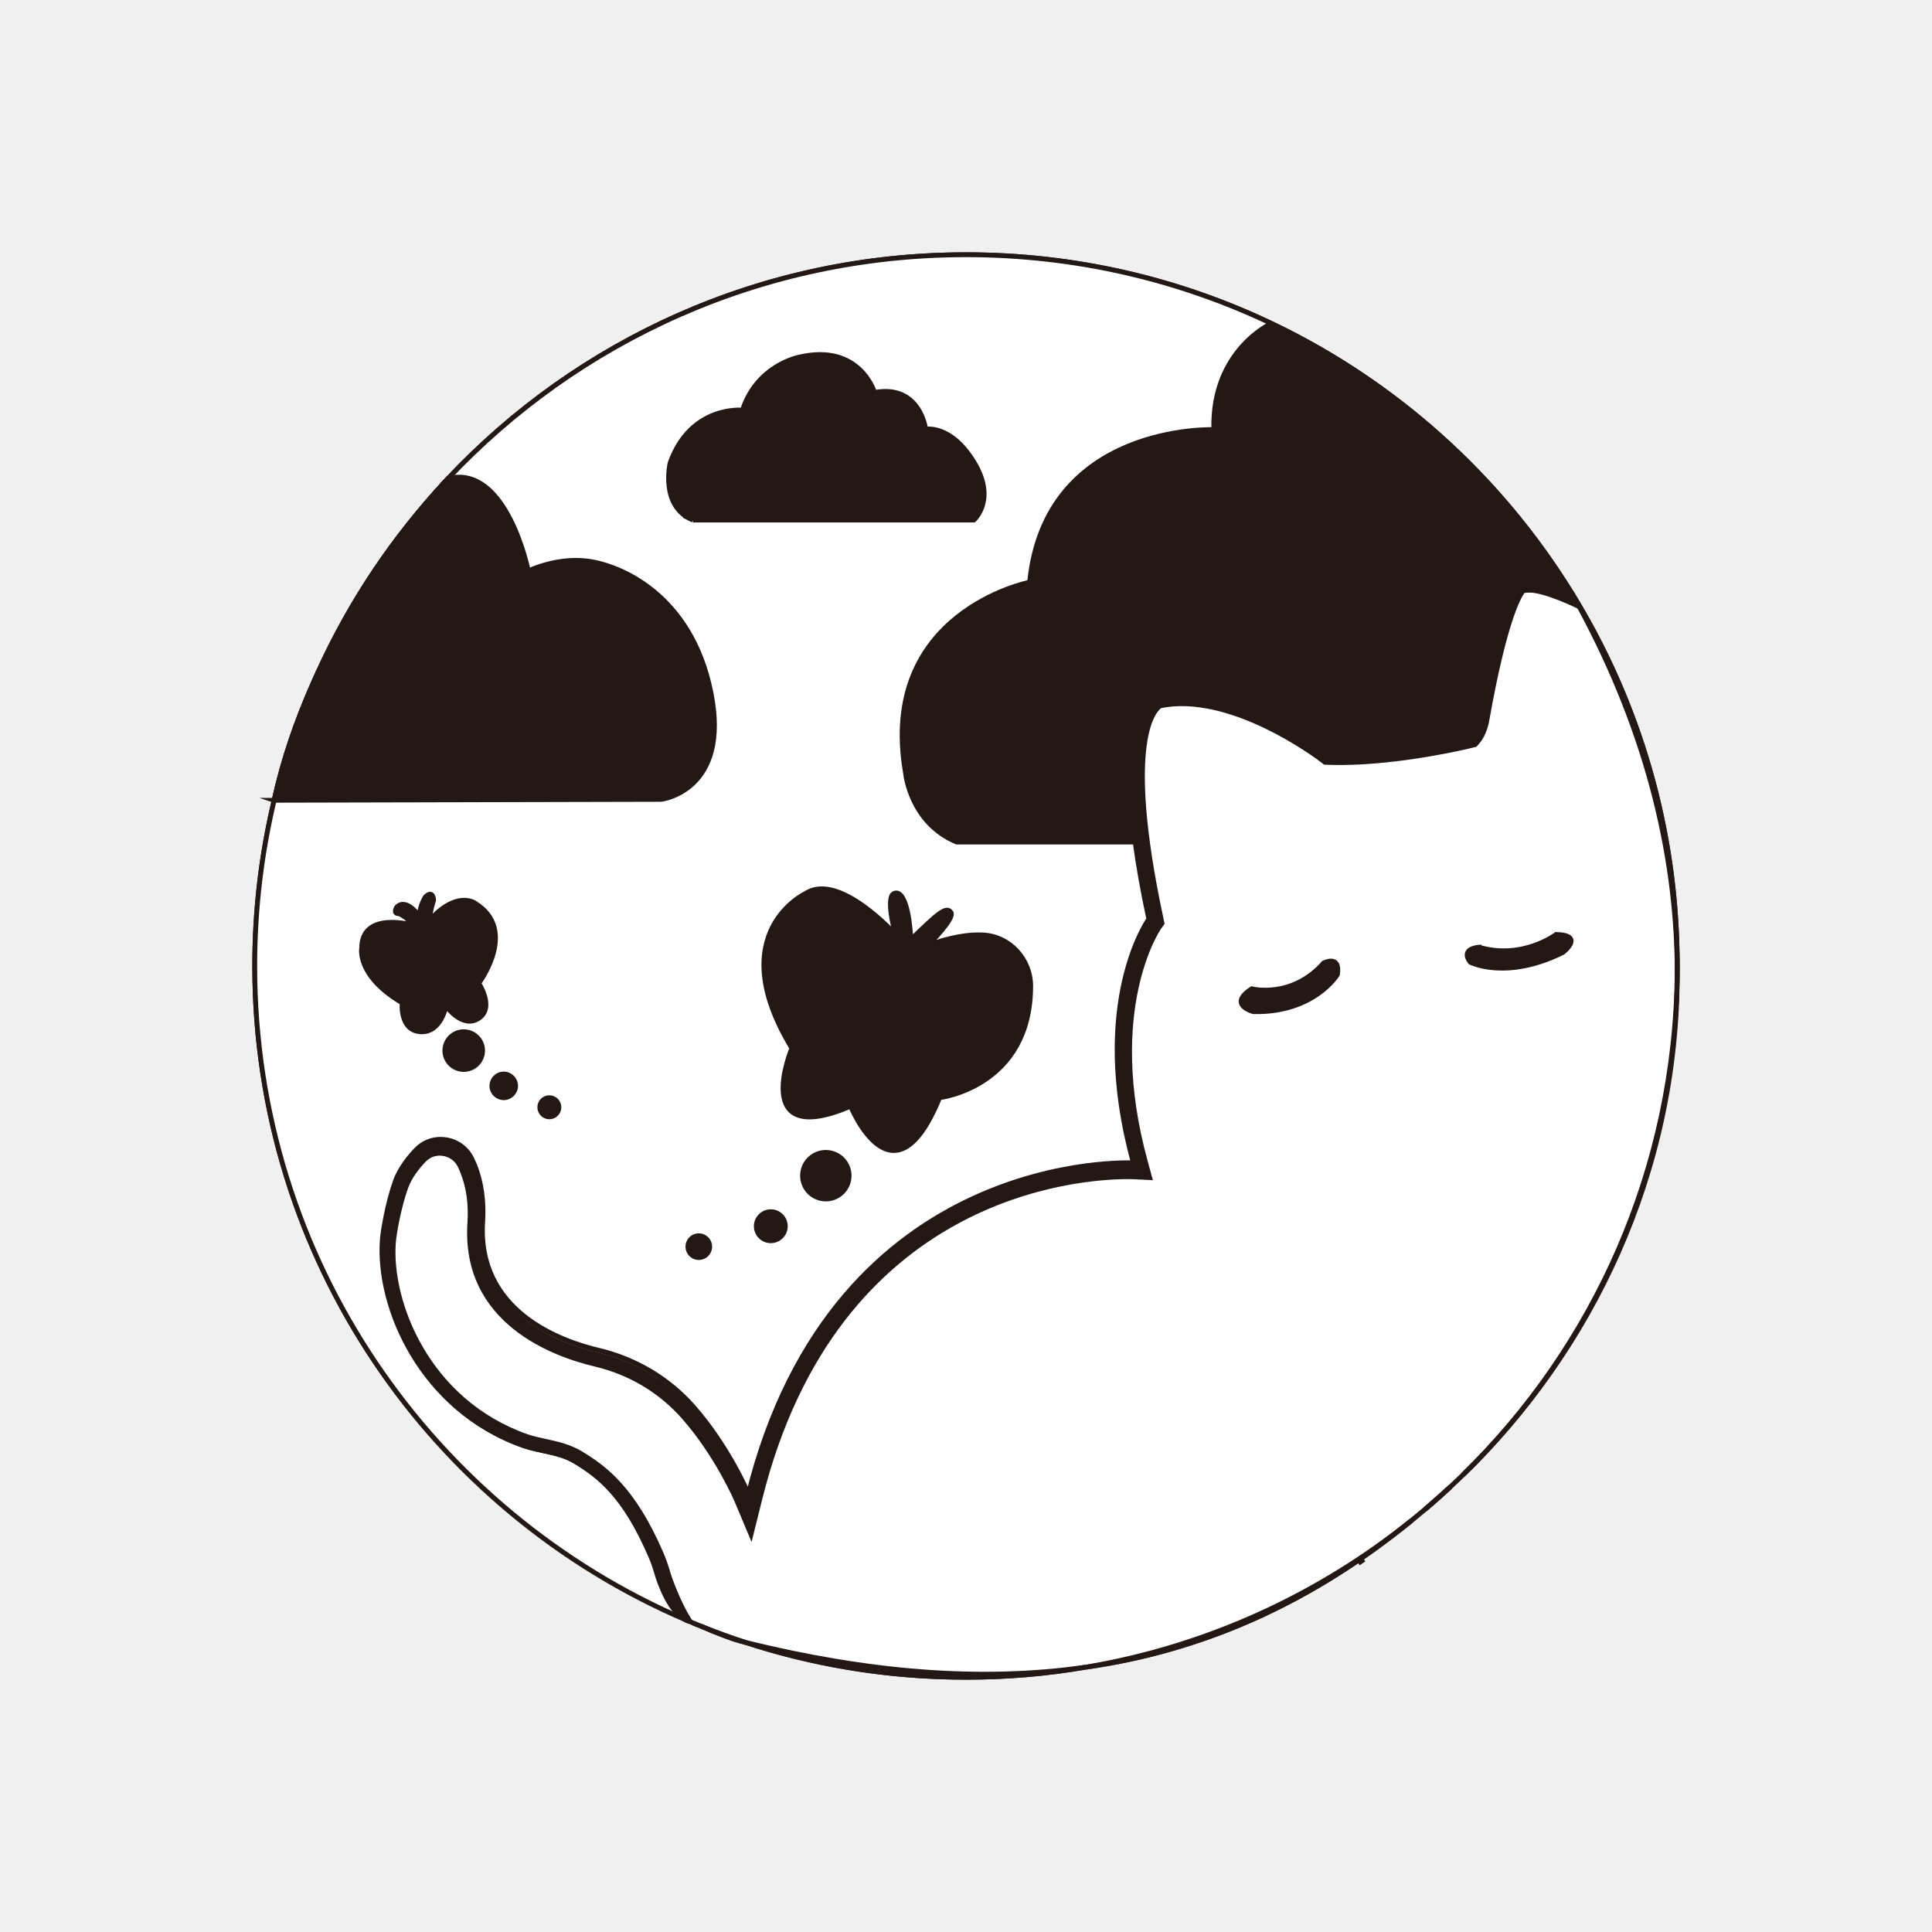
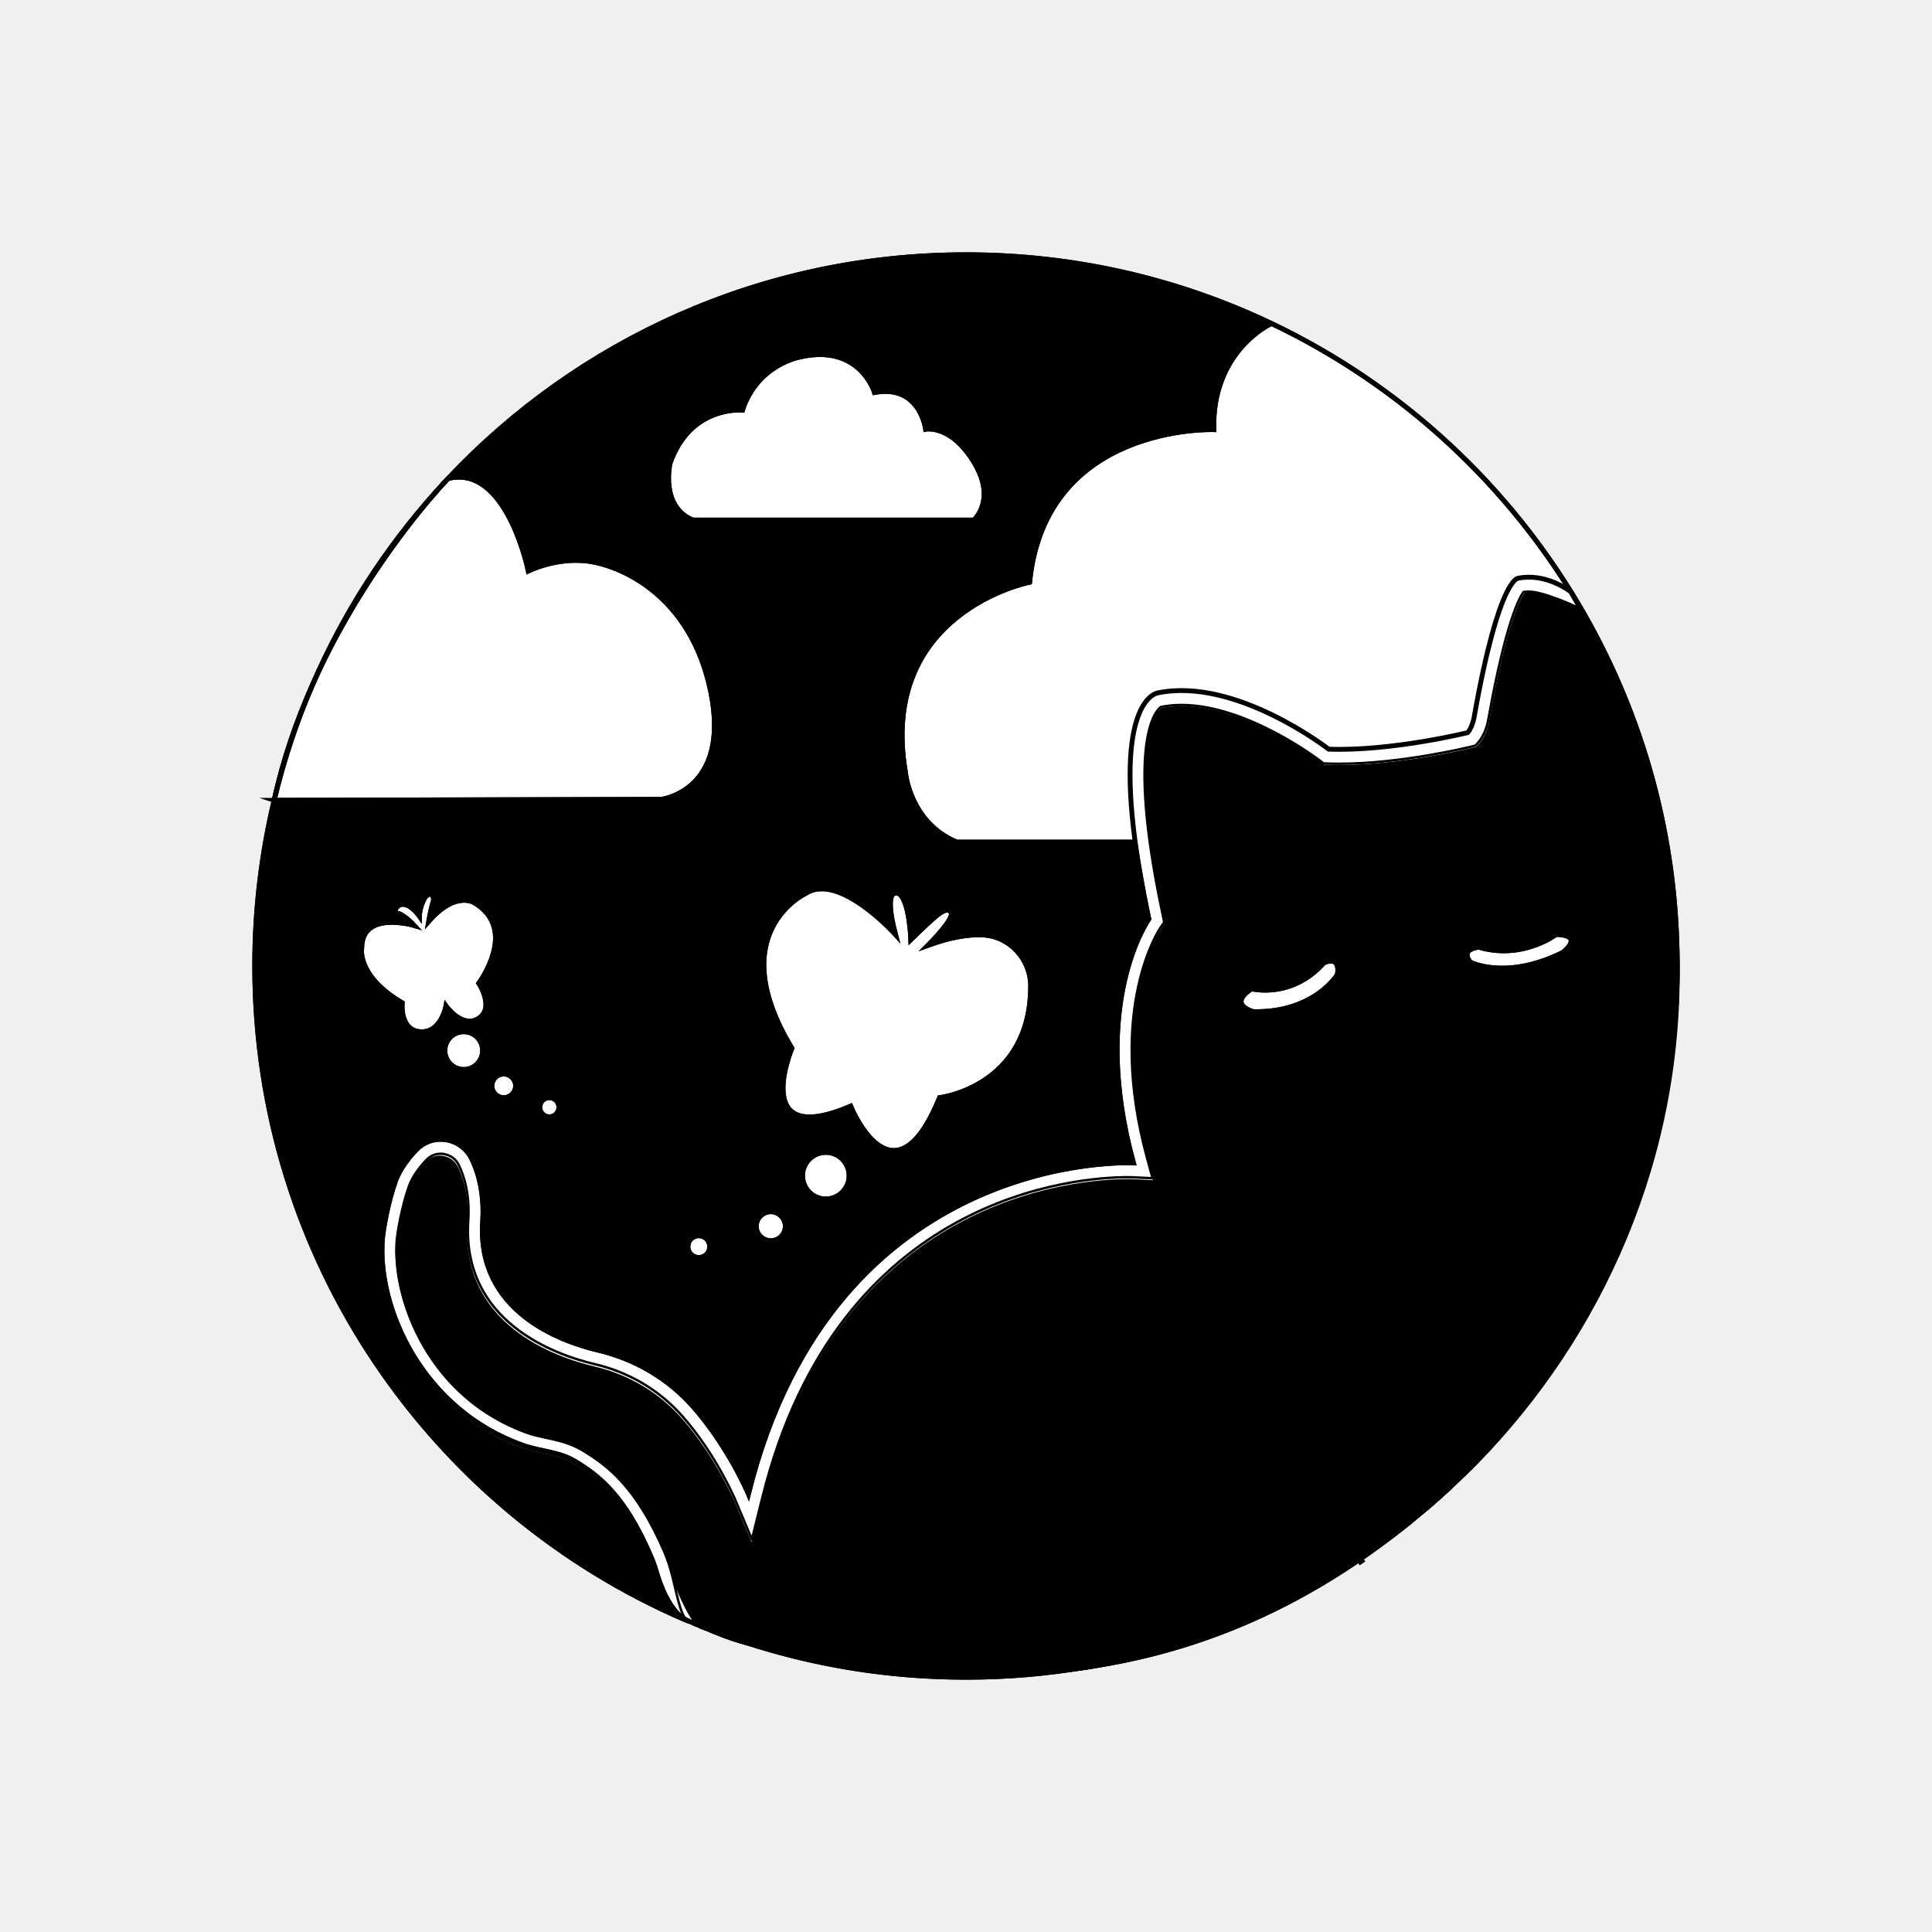
<svg xmlns="http://www.w3.org/2000/svg" viewBox="0 0 400 400">
  <defs>
    <style>
      .cls-1 {
        stroke-linecap: round;
        stroke-linejoin: round;
        stroke-width: .5px;
      }

      .cls-1, .cls-2 {
        fill: none;
-         stroke: #231815;
+         stroke: #000;
      }

      .cls-2 {
        stroke-miterlimit: 10;
      }

      .cls-3 {
-         fill: #231815;
+         fill: #fff;
      }

      .cls-4 {
-         fill: #fff;
+         fill: #000;
      }
    </style>
  </defs>
  <g id="_しろまる" data-name="しろまる">
    <circle class="cls-4" cx="200" cy="200" r="146.945" />
    <circle class="cls-3" cx="200" cy="200" r="147.185" />
  </g>
  <g id="_黒ロゴ" data-name="黒ロゴ">
    <g>
      <g>
        <path class="cls-3" d="M327.555,126.384c38.589,68.482,12.979,141.088-23.428,177.735-1.146,1.155-2.311,2.281-3.506,3.397-.1.1-.199.199-.309.289-.827.757-1.654,1.504-2.48,2.241-2.59,2.291-5.22,4.473-7.889,6.554-.916.707-1.823,1.405-2.749,2.082-.438.329-.887.657-1.335.966-.209.149-.408.299-.608.438-15.47,11.007-33.16,19.095-52.266,23.458-9.493,2.052-19.255,3.078-29.236,3.078l-.05.01c-15.679-.01-32.045-2.321-49.208-6.544-.03,0-.05-.01-.07-.02-2.958-.966-5.877-2.012-8.746-3.158-.12-.04-.239-.09-.359-.149-.1-.03-.199-.07-.289-.12-.279-.11-.548-.219-.827-.339-.249-.1-.488-.199-.717-.289-.279-.1-.548-.219-.807-.329-.1-.05-.199-.09-.299-.129-1.614-.837-2.43-6.813-3.656-11.047-.349-1.205-.787-2.421-1.305-3.626-5.807-13.437-11.774-17.86-16.914-20.938-2.411-1.444-5.07-2.012-7.411-2.52-1.325-.289-2.59-.558-3.715-.956-20.36-7.162-28.19-27.512-27.234-39.675.12-1.574,1.036-7.052,2.56-11.306.717-2.012,2.44-4.194,3.696-5.439.966-.976,2.072-1.175,2.829-1.175,1.275,0,2.929.618,3.765,2.361.159.339.309.687.458,1.036,1.245,3.068,1.753,6.584,1.494,10.439-1.375,20.938,17.91,27.781,26.267,29.744,7.112,1.683,13.368,5.409,18.099,10.798,6.913,7.849,10.838,17.093,10.877,17.183l3.486,8.298,2.172-8.726c15.669-63.083,65.743-66.281,75.624-66.281.638,0,.996.02,1.036.02l4.124.199-1.086-3.974c-8.596-31.367,2.63-47.793,2.749-47.953l.747-1.066-.259-1.295c-8.049-37.593-.946-42.952-.418-43.291,1.335-.269,2.769-.408,4.253-.408,13.617,0,28.489,11.395,28.638,11.515l.767.588.956.03c.767.03,1.534.04,2.301.04,12.75,0,26.716-3.397,27.303-3.546l.926-.229.628-.727c1.504-1.763,1.952-4.253,2.052-4.901,3.576-20.042,6.455-25.092,7.252-26.168.369-.05.737-.07,1.106-.07,2.948,0,9.921,3.078,10.917,3.745.04.05.07.1.09.149ZM323.57,197.188s4.662-3.536-1.375-3.725c0,0-6.993,5.309-15.997,2.65,0,0-3.955.229-1.803,3.088,0,0,7.391,3.855,19.175-2.012ZM276.893,201.77c.687-4.194-2.819-2.411-2.819-2.411-6.684,7.501-14.912,5.359-14.912,5.359-5.14,3.307.339,4.731.339,4.731,12.601.269,17.392-7.68,17.392-7.68Z" />
        <path class="cls-3" d="M285.25,320.087c-16.117,11.615-33.668,19.474-52.266,23.458,19.105-4.363,36.796-12.451,52.266-23.458Z" />
        <path class="cls-3" d="M263.246,66.977s-12.372,5.538-11.943,21.974c0,0-34.864-1.285-38.131,31.586,0,0-31.457,6.196-25.69,39.486,0,0,.926,10.29,10.599,14.324h36.876c0,.239,1.554,9.752,2.899,15.938,0,0-12.332,17.133-3.197,50.473,0,0-61.898-3.197-79.708,68.522,0,0-4.054-9.662-11.385-18-5.16-5.867-12.063-9.941-19.663-11.734-7.929-1.863-25.192-8.078-23.966-26.636.259-4.004-.199-8.049-1.713-11.764-.169-.408-.349-.817-.538-1.205-2.112-4.403-7.949-5.459-11.395-2.002-1.315,1.305-3.437,3.865-4.403,6.534-1.624,4.532-2.58,10.29-2.719,12.083-1.106,14.095,8.098,35.302,29.226,42.733,3.417,1.205,7.371,1.295,10.579,3.217,5.03,3.018,10.33,7.112,15.699,19.564.468,1.066.867,2.152,1.185,3.267.737,2.55,2.759,8.377,6.256,10.101-52.555-22.482-89.371-74.668-89.371-135.44,0-11.814,1.395-23.299,4.024-34.306l80.137-.189s14.394-1.713,10.28-22.153c-4.114-20.45-19.065-26.387-25.58-27.184-6.505-.797-12.222,2.052-12.222,2.052,0,0-4.453-22.173-16.605-19.145,26.855-28.518,64.966-46.329,107.231-46.329,22.641,0,44.078,5.11,63.243,14.234ZM213.391,204.23c.02-5.648-4.343-10.419-9.981-10.668-2.869-.12-6.544.438-11.276,2.152.309-.309,5.518-5.548,4.771-6.764-.936-1.524-2.889.319-8.327,5.608,0,0-.259-8.049-2.44-9.503-.548-.369-1.315-.129-1.544.488-.359.916-.488,3.038.807,7.939,0,0-11.674-13.009-18.557-8.527,0,0-17.462,8.049-2.889,32.065,0,0-8.806,20.968,12.162,12.003,0,0,8.806,21.775,18.408-1.763,0,0,18.797-2.201,18.866-23.03ZM201.617,107.678s4.801-4.194,0-12.033c-4.791-7.839-9.971-6.774-9.971-6.774,0,0-1.146-9.363-10.589-7.61,0,0-3.038-10.28-15.599-7.311,0,0-8.686,1.594-11.734,10.957,0,0-10.728-1.066-14.991,10.967,0,0-2.132,8.985,4.722,11.804h58.163ZM175.798,243.417c0-2.67-2.162-4.831-4.821-4.831-2.67,0-4.821,2.162-4.821,4.831,0,2.66,2.152,4.821,4.821,4.821,2.66,0,4.821-2.162,4.821-4.821ZM162.59,253.876c0-1.654-1.345-2.998-2.998-2.998-1.663,0-3.008,1.345-3.008,2.998,0,1.663,1.345,3.008,3.008,3.008,1.654,0,2.998-1.345,2.998-3.008ZM146.941,258.099c0-1.245-1.016-2.261-2.261-2.261s-2.261,1.016-2.261,2.261c0,1.255,1.016,2.261,2.261,2.261s2.261-1.006,2.261-2.261ZM115.713,229.242c0-1.096-.887-1.982-1.972-1.982-1.096,0-1.982.887-1.982,1.982s.887,1.982,1.982,1.982c1.086,0,1.972-.887,1.972-1.982ZM106.748,224.81c0-1.355-1.106-2.45-2.46-2.45-1.345,0-2.45,1.096-2.45,2.45s1.106,2.45,2.45,2.45c1.355,0,2.46-1.096,2.46-2.45ZM99.118,210.824c3.357-2.241,0-7.252,0-7.252,0,0,8.317-11.047-.807-16.595,0,0-3.805-2.779-9.563,3.785,0,0,.398-2.421,1.026-4.373,0,0-.05-2.291-1.703-.697,0,0-1.205,1.873-1.225,4.004,0,0-2.779-4.004-4.751-1.813,0,0-.807,1.335.528,1.275,0,0,1.335.488,3.148,2.46,0,0-10.877-3.257-10.877,4.692,0,0-1.126,5.718,8.377,11.316,0,0-.588,5.668,3.735,5.977,4.323.319,5.329-5.339,5.329-5.339,0,0,3.417,4.801,6.783,2.56ZM99.915,217.518c0-2.162-1.753-3.915-3.905-3.915-2.162,0-3.905,1.753-3.905,3.915,0,2.152,1.743,3.905,3.905,3.905,2.152,0,3.905-1.753,3.905-3.905Z" />
        <path class="cls-3" d="M154.422,340.069c-.468-.12-.926-.249-1.385-.379,0,0-.01.01-.02,0-1.594-.478-3.158-1.066-4.851-1.753-.03,0-.05-.02-.08-.03-.359-.149-.737-.299-1.146-.468-.309-.129-.757-.309-1.265-.528,2.869,1.146,5.787,2.191,8.746,3.158Z" />
        <path class="cls-3" d="M153.037,339.69c.458.129.916.259,1.385.379-.498-.12-.946-.239-1.385-.379Z" />
        <path class="cls-3" d="M153.017,339.69c-1.594-.458-2.919-.956-4.851-1.753,1.693.687,3.257,1.275,4.851,1.753Z" />
        <path class="cls-3" d="M145.317,336.762c.12.06.239.11.359.149-.199-.07-.398-.159-.618-.249.09.04.169.07.259.1Z" />
        <path class="cls-3" d="M145.058,336.662c-.07-.03-.149-.06-.229-.09.07.03.129.06.199.07.01.02.02.02.03.02Z" />
        <path class="cls-3" d="M142.379,335.557c.1.04.199.08.299.129-.08-.03-.149-.06-.219-.09-.03-.01-.06-.02-.08-.04Z" />
      </g>
      <g>
        <path class="cls-2" d="M91.557,100.376c.398-.438.807-.877,1.215-1.305,26.855-28.518,64.966-46.329,107.231-46.329,22.641,0,44.078,5.11,63.243,14.234,26.925,12.83,49.347,33.589,64.219,59.258" />
        <path class="cls-2" d="M64.643,141.914c6.405-14.902,15.191-28.528,25.899-40.412" />
        <path class="cls-2" d="M56.933,164.964c1.913-7.829,4.443-15.41,7.55-22.691" />
        <path class="cls-2" d="M142.11,335.437c-52.555-22.482-89.371-74.668-89.371-135.44,0-11.814,1.395-23.299,4.024-34.306" />
        <path class="cls-2" d="M142.677,335.686c-.1-.05-.199-.09-.299-.129" />
        <path class="cls-2" d="M144.341,336.373c-.289-.11-.568-.229-.857-.359" />
        <path class="cls-2" d="M145.317,336.762c-.09-.03-.169-.06-.259-.1-.01,0-.02,0-.03-.02-.07-.01-.129-.04-.199-.07" />
        <path class="cls-2" d="M154.422,340.069c-2.958-.966-5.877-2.012-8.746-3.158" />
        <path class="cls-2" d="M224.767,345.179c-8.049,1.375-16.326,2.082-24.763,2.082-.936,0-1.873-.01-2.809-.03-14.882-.279-29.216-2.759-42.703-7.142" />
        <path class="cls-2" d="M285.25,320.087c-15.47,11.007-33.16,19.095-52.266,23.458-2.66.618-5.339,1.155-8.058,1.614" />
        <path class="cls-2" d="M292.213,314.828c-.747.598-1.504,1.195-2.271,1.773-.906.707-1.823,1.405-2.749,2.082-.448.329-.887.647-1.335.966" />
        <path class="cls-2" d="M300.311,307.805c-1.265,1.185-2.56,2.351-3.875,3.476-.458.408-.926.817-1.405,1.205" />
        <path class="cls-2" d="M327.555,126.384c12.531,21.655,19.703,46.797,19.703,73.612,0,40.661-16.486,77.477-43.131,104.123" />
        <path class="cls-2" d="M56.763,165.691l80.137-.189s14.394-1.713,10.28-22.153c-4.114-20.45-19.065-26.387-25.58-27.184-6.505-.797-12.222,2.052-12.222,2.052,0,0-4.453-22.173-16.605-19.145h-.01s-.438.448-1.205,1.305c-.289.319-.628.697-1.016,1.126-4.931,5.608-17.063,20.49-25.899,40.412-.05.12-.11.239-.159.359-3.088,7.003-5.757,14.633-7.55,22.691-.06.239-.12.488-.169.727Z" />
        <path class="cls-2" d="M143.454,107.678h58.163s4.801-4.194,0-12.033c-4.791-7.839-9.971-6.774-9.971-6.774,0,0-1.146-9.363-10.589-7.61,0,0-3.038-10.28-15.599-7.311,0,0-8.686,1.594-11.734,10.957,0,0-10.728-1.066-14.991,10.967,0,0-2.132,8.985,4.722,11.804Z" />
        <path class="cls-2" d="M154.491,340.089c17.163,4.223,33.529,6.534,49.208,6.544,7.162,0,14.175-.468,21.068-1.454.06,0,.11-.01.159-.02,23.857-3.447,46.13-13.069,67.287-30.331.946-.767,1.893-1.544,2.819-2.341.468-.398.936-.807,1.405-1.205.468-.408.926-.817,1.395-1.235" />
        <path class="cls-2" d="M153.037,339.69c.458.129.916.259,1.385.379" />
        <path class="cls-2" d="M148.166,337.937c1.693.687,3.257,1.275,4.851,1.753" />
        <path class="cls-2" d="M146.941,337.439c.388.159.767.319,1.146.468" />
        <path class="cls-2" d="M144.202,336.304c.279.12.548.229.827.339.09.05.189.09.289.12.12.06.239.11.359.149" />
        <path class="cls-2" d="M234.957,174.347c0,.239,1.554,9.752,2.899,15.938,0,0-12.332,17.133-3.197,50.473,0,0-61.898-3.197-79.708,68.522,0,0-4.054-9.662-11.385-18-5.16-5.867-12.063-9.941-19.663-11.734-7.929-1.863-25.192-8.078-23.966-26.636.259-4.004-.199-8.049-1.713-11.764-.169-.408-.349-.817-.538-1.205-2.112-4.403-7.949-5.459-11.395-2.002-1.315,1.305-3.437,3.865-4.403,6.534-1.624,4.532-2.58,10.29-2.719,12.083-1.106,14.095,8.098,35.302,29.226,42.733,3.417,1.205,7.371,1.295,10.579,3.217,5.03,3.018,10.33,7.112,15.699,19.564.468,1.066.867,2.152,1.185,3.267.737,2.55,2.759,8.377,6.256,10.101.08.04.169.08.269.12" />
        <path class="cls-2" d="M263.246,66.977s-12.372,5.538-11.943,21.974c0,0-34.864-1.285-38.131,31.586,0,0-31.457,6.196-25.69,39.486,0,0,.926,10.29,10.599,14.324h36.876" />
        <line class="cls-2" x1="192.134" y1="195.713" x2="192.124" y2="195.723" />
        <path class="cls-2" d="M192.134,195.713c.309-.309,5.518-5.548,4.771-6.764-.936-1.524-2.889.319-8.327,5.608,0,0-.259-8.049-2.44-9.503-.548-.369-1.315-.129-1.544.488-.359.916-.488,3.038.807,7.939,0,0-11.674-13.009-18.557-8.527,0,0-17.462,8.049-2.889,32.065,0,0-8.806,20.968,12.162,12.003,0,0,8.806,21.775,18.408-1.763,0,0,18.797-2.201,18.866-23.03.02-5.648-4.343-10.419-9.981-10.668-2.869-.12-6.544.438-11.276,2.152Z" />
        <path class="cls-2" d="M85.77,191.619s-10.877-3.257-10.877,4.692c0,0-1.126,5.718,8.377,11.316,0,0-.588,5.668,3.735,5.977,4.323.319,5.329-5.339,5.329-5.339,0,0,3.417,4.801,6.783,2.56,3.357-2.241,0-7.252,0-7.252,0,0,8.317-11.047-.807-16.595,0,0-3.805-2.779-9.563,3.785,0,0,.398-2.421,1.026-4.373,0,0-.05-2.291-1.703-.697,0,0-1.205,1.873-1.225,4.004,0,0-2.779-4.004-4.751-1.813,0,0-.807,1.335.528,1.275,0,0,1.335.488,3.148,2.46Z" />
        <path class="cls-2" d="M175.798,243.417c0,2.66-2.162,4.821-4.821,4.821-2.67,0-4.821-2.162-4.821-4.821,0-2.67,2.152-4.831,4.821-4.831,2.66,0,4.821,2.162,4.821,4.831Z" />
        <path class="cls-2" d="M162.59,253.876c0,1.663-1.345,3.008-2.998,3.008-1.663,0-3.008-1.345-3.008-3.008,0-1.654,1.345-2.998,3.008-2.998,1.654,0,2.998,1.345,2.998,2.998Z" />
        <circle class="cls-2" cx="144.68" cy="258.099" r="2.261" />
        <path class="cls-2" d="M99.915,217.518c0,2.152-1.753,3.905-3.905,3.905-2.162,0-3.905-1.753-3.905-3.905,0-2.162,1.743-3.915,3.905-3.915,2.152,0,3.905,1.753,3.905,3.915Z" />
        <path class="cls-2" d="M106.748,224.81c0,1.355-1.106,2.45-2.46,2.45-1.345,0-2.45-1.096-2.45-2.45s1.106-2.45,2.45-2.45c1.355,0,2.46,1.096,2.46,2.45Z" />
        <path class="cls-2" d="M115.713,229.242c0,1.096-.887,1.982-1.972,1.982-1.096,0-1.982-.887-1.982-1.982s.887-1.982,1.982-1.982c1.086,0,1.972.887,1.972,1.982Z" />
        <path class="cls-2" d="M274.074,199.359s3.506-1.783,2.819,2.411c0,0-4.791,7.949-17.392,7.68,0,0-5.479-1.424-.339-4.731,0,0,8.228,2.142,14.912-5.359Z" />
        <path class="cls-2" d="M306.198,196.112s-3.955.229-1.803,3.088c0,0,7.391,3.855,19.175-2.012,0,0,4.662-3.536-1.375-3.725,0,0-6.993,5.309-15.997,2.65Z" />
        <path class="cls-1" d="M200.003,347.261c-.946,0-1.883-.01-2.809-.03-13.886-.329-26.158-3.078-42.703-7.142-.03,0-.05-.01-.07-.02-.498-.12-.946-.239-1.385-.379,0,0-.01.01-.02,0-1.594-.458-2.919-.956-4.851-1.753-.03,0-.05-.02-.08-.03-.359-.149-.737-.299-1.146-.468-.309-.129-.757-.309-1.265-.528-.199-.07-.398-.159-.618-.249-.07-.03-.149-.06-.229-.09-.169-.06-.329-.129-.488-.199-.05-.03-.1-.05-.139-.07-.249-.1-.488-.199-.717-.289-.279-.1-.548-.219-.807-.329-.08-.03-.149-.06-.219-.09-.03-.01-.06-.02-.08-.04-1.614-.837-2.43-6.813-3.656-11.047-.349-1.205-.787-2.421-1.305-3.626-5.807-13.437-11.774-17.86-16.914-20.938-2.411-1.444-5.07-2.012-7.411-2.52-1.325-.289-2.59-.558-3.715-.956-20.36-7.162-28.19-27.512-27.234-39.675.12-1.574,1.036-7.052,2.56-11.306.717-2.012,2.44-4.194,3.696-5.439.966-.976,2.072-1.175,2.829-1.175,1.275,0,2.929.618,3.765,2.361.159.339.309.687.458,1.036,1.245,3.068,1.753,6.584,1.494,10.439-1.375,20.938,17.91,27.781,26.267,29.744,7.112,1.683,13.368,5.409,18.099,10.798,6.913,7.849,10.838,17.093,10.877,17.183l3.486,8.298,2.172-8.726c15.669-63.083,65.743-66.281,75.624-66.281.638,0,.996.02,1.036.02l4.124.199-1.086-3.974c-8.596-31.367,2.63-47.793,2.749-47.953l.747-1.066-.259-1.295c-8.049-37.593-.946-42.952-.418-43.291,1.335-.269,2.769-.408,4.253-.408,13.617,0,28.489,11.395,28.638,11.515l.767.588.956.03c.767.03,1.534.04,2.301.04,12.75,0,26.716-3.397,27.303-3.546l.926-.229.628-.727c1.504-1.763,1.952-4.253,2.052-4.901,3.576-20.042,6.455-25.092,7.252-26.168.369-.05.737-.07,1.106-.07,2.948,0,9.921,3.078,10.917,3.745.04.05.07.1.09.149,38.589,68.482,12.979,141.088-23.428,177.735-1.146,1.155-2.311,2.281-3.506,3.397-.1.1-.199.199-.309.289-.827.757-1.654,1.504-2.48,2.241-2.59,2.291-5.22,4.473-7.889,6.554-.916.707-1.823,1.405-2.749,2.082-.438.329-.887.657-1.335.966-.209.149-.408.299-.608.438-16.117,11.615-33.668,19.474-52.266,23.458-9.493,2.052-19.255,3.078-29.236,3.078l-.05.01-3.696.628Z" />
      </g>
    </g>
  </g>
  <g id="_白ロゴ" data-name="白ロゴ">
    <g>
      <g>
        <path class="cls-4" d="M347.483,199.661c.01.569.02,1.137.01,1.706-.279,40.957-17.251,77.943-44.449,104.503-.329.309-.649.629-.978.948-.419.399-.848.798-1.277,1.197-.1.1-.21.19-.309.289-.828.758-1.656,1.507-2.484,2.245-.758.678-1.527,1.347-2.295,2.005-.629.539-1.247,1.068-1.876,1.586-.06.05-.12.1-.18.14-.389.339-.788.659-1.187.978-.03.03-.06.06-.09.08-19.127,15.375-42.164,26.081-67.397,30.381-.06.01-.12.02-.18.02-5.637.808-11.354,1.277-17.161,1.417-.688.02-1.377.02-2.065.02h-1.822c-14.497,0-28.928-1.916-45.71-5.677-.529-.12-1.068-.249-1.606-.379-.349-.08-.718-.17-1.078-.259-2.345-.629-3.742-1.257-6.765-2.514-.958-.399-2.484-.698-3.572-1.127-.03-.01-.06-.02-.08-.03s-.04-.01-.05-.02c-1.686-.788-5.029-7.862-6.256-12.132-.349-1.197-.788-2.415-1.307-3.632-5.817-13.459-11.793-17.889-16.942-20.972-2.415-1.447-5.078-2.015-7.423-2.524-1.337-.289-2.594-.559-3.722-.958-20.404-7.174-28.236-27.557-27.278-39.74.12-1.576,1.028-7.064,2.564-11.324.718-2.015,2.444-4.2,3.692-5.448.978-.978,2.085-1.177,2.844-1.177,1.267,0,2.923.619,3.761,2.365.17.339.319.688.459,1.038,1.257,3.073,1.766,6.595,1.507,10.456-1.387,20.972,17.939,27.827,26.31,29.792,7.114,1.686,13.39,5.418,18.129,10.815,6.914,7.862,10.855,17.121,10.895,17.211l3.492,8.311,2.175-8.74c15.694-63.186,65.85-66.389,75.748-66.389.639,0,.998.02,1.038.02l4.121.2-1.088-3.981c-8.6-31.419,2.644-47.871,2.754-48.031l.758-1.068-.269-1.297c-8.052-37.654-.948-43.022-.419-43.362,1.347-.269,2.784-.409,4.27-.409,13.639,0,28.535,11.414,28.685,11.534l.758.589.968.03c.758.03,1.527.04,2.305.04,12.761,0,26.759-3.402,27.348-3.552l.928-.229.629-.728c1.507-1.766,1.956-4.26,2.055-4.909,3.582-20.074,6.465-25.133,7.264-26.21.359-.05.728-.07,1.098-.07,2.953,0,9.808,3.153,10.805,3.811.08.15.17.309.239.459,12.222,23.197,18.159,45.497,19.456,66.319.08,1.337.15,2.674.19,4.011.03.788.05,1.586.06,2.375ZM323.777,197.506s4.669-3.542-1.377-3.732c0,0-7.004,5.318-16.024,2.654,0,0-3.971.229-1.806,3.093,0,0,7.393,3.861,19.206-2.015ZM277.023,202.095c.688-4.2-2.834-2.415-2.834-2.415-6.695,7.513-14.926,5.368-14.926,5.368-5.158,3.312.339,4.739.339,4.739,12.611.269,17.42-7.693,17.42-7.693Z" />
        <path class="cls-4" d="M263.344,67.082s-12.382,5.547-11.953,22.01c0,0-34.921-1.287-38.203,31.638,0,0-31.498,6.206-25.722,39.55,0,0,.928,10.307,10.616,14.347h36.936l.07-.01c.609,4.6,1.527,9.898,2.834,15.974,0,0-12.352,17.161-3.203,50.555,0,0-61.999-3.203-79.849,68.634,0,0-4.051-9.678-11.404-18.029-5.168-5.877-12.073-9.957-19.685-11.753-7.942-1.866-25.233-8.092-24.005-26.679.259-4.011-.21-8.062-1.726-11.783-.16-.409-.339-.818-.529-1.207-2.115-4.41-7.962-5.468-11.424-2.005-1.317,1.307-3.432,3.871-4.4,6.545-1.626,4.54-2.584,10.307-2.734,12.103-1.098,14.118,8.122,35.36,29.283,42.803,3.422,1.207,7.383,1.297,10.586,3.223,5.039,3.023,10.347,7.124,15.734,19.595.459,1.068.858,2.155,1.187,3.273.728,2.544,2.734,8.331,6.216,10.107-52.611-22.539-89.467-74.79-89.467-135.652,0-11.833,1.397-23.337,4.031-34.362l80.268-.19s14.417-1.716,10.297-22.19c-4.121-20.483-19.107-26.43-25.622-27.228-6.525-.798-12.242,2.055-12.242,2.055,0,0-4.46-22.21-16.632-19.176,26.899-28.565,65.062-46.405,107.396-46.405,22.678,0,44.15,5.118,63.346,14.258ZM213.417,204.56c.02-5.657-4.35-10.436-9.997-10.686-2.873-.12-6.555.439-11.294,2.155.309-.309,5.527-5.557,4.769-6.775-.928-1.527-2.883.319-8.331,5.617,0,0-.269-8.062-2.444-9.518-.559-.369-1.317-.13-1.556.489-.349.918-.479,3.043.818,7.952,0,0-11.693-13.03-18.598-8.541,0,0-17.48,8.062-2.893,32.117,0,0-8.82,21.002,12.192,12.023,0,0,8.82,21.81,18.438-1.766,0,0,18.827-2.205,18.897-23.068ZM201.624,107.849s4.799-4.2,0-12.053c-4.809-7.852-9.987-6.785-9.987-6.785,0,0-1.147-9.379-10.606-7.623,0,0-3.053-10.297-15.634-7.323,0,0-8.69,1.596-11.743,10.975,0,0-10.756-1.068-15.026,10.985,0,0-2.135,9,4.729,11.823h58.268ZM175.763,243.81c0-2.674-2.165-4.839-4.839-4.839-2.664,0-4.829,2.165-4.829,4.839,0,2.664,2.165,4.829,4.829,4.829,2.674,0,4.839-2.165,4.839-4.829ZM162.533,254.287c0-1.656-1.347-3.003-3.013-3.003-1.656,0-3.003,1.347-3.003,3.003,0,1.666,1.347,3.013,3.003,3.013,1.666,0,3.013-1.347,3.013-3.013ZM146.859,258.517c0-1.247-1.018-2.265-2.265-2.265-1.257,0-2.265,1.018-2.265,2.265,0,1.257,1.008,2.265,2.265,2.265,1.247,0,2.265-1.008,2.265-2.265ZM115.58,229.613c0-1.098-.888-1.985-1.985-1.985s-1.985.888-1.985,1.985.888,1.985,1.985,1.985,1.985-.888,1.985-1.985ZM106.59,225.173c0-1.357-1.098-2.454-2.454-2.454s-2.454,1.098-2.454,2.454,1.098,2.454,2.454,2.454,2.454-1.098,2.454-2.454ZM98.947,211.165c3.372-2.245,0-7.264,0-7.264,0,0,8.341-11.065-.798-16.622,0,0-3.811-2.784-9.578,3.791,0,0,.399-2.424,1.028-4.38,0,0-.06-2.295-1.716-.698,0,0-1.207,1.876-1.227,4.011,0,0-2.774-4.011-4.759-1.816,0,0-.798,1.337.539,1.277,0,0,1.337.489,3.153,2.464,0,0-10.905-3.263-10.905,4.699,0,0-1.117,5.717,8.391,11.334,0,0-.589,5.677,3.742,5.986,4.33.319,5.348-5.348,5.348-5.348,0,0,3.422,4.809,6.785,2.564ZM99.756,217.869c0-2.165-1.756-3.921-3.921-3.921-2.155,0-3.911,1.756-3.911,3.921,0,2.155,1.756,3.911,3.911,3.911,2.165,0,3.921-1.756,3.921-3.911Z" />
      </g>
      <g>
        <path class="cls-2" d="M281.223,323.669c.389-.269.788-.539,1.177-.808" />
        <line class="cls-2" x1="192.126" y1="196.029" x2="192.116" y2="196.039" />
      </g>
    </g>
  </g>
  <g id="_線のみ" data-name="線のみ">
    <g>
      <path class="cls-2" d="M92.763,99.077c26.855-28.528,64.966-46.339,107.241-46.339,22.641,0,44.078,5.11,63.243,14.234,25.63,12.212,47.176,31.606,62.018,55.583" />
      <path class="cls-2" d="M91.577,100.352c.199-.229.408-.448.618-.667" />
      <path class="cls-2" d="M142.11,335.433c-52.555-22.482-89.371-74.658-89.371-135.43,0-11.814,1.395-23.309,4.024-34.316,1.962-8.258,4.632-16.237,7.929-23.887,6.395-14.852,15.161-28.439,25.849-40.292" />
      <path class="cls-2" d="M142.688,335.682c-.169-.07-.339-.139-.508-.219" />
      <path class="cls-2" d="M154.432,340.065c-3.188-1.036-6.315-2.172-9.403-3.417" />
      <path class="cls-2" d="M224.767,345.175c-8.049,1.375-16.326,2.082-24.763,2.082-15.888,0-31.178-2.52-45.512-7.172" />
      <path class="cls-2" d="M292.213,314.823c-19.095,15.35-42.105,26.038-67.287,30.331" />
      <path class="cls-2" d="M300.311,307.801c-1.265,1.185-2.56,2.351-3.875,3.476-.458.408-.926.817-1.405,1.205" />
      <path class="cls-2" d="M325.353,122.685c13.886,22.472,21.904,48.959,21.904,77.318,0,.349,0,.687-.01,1.036-.279,40.89-17.223,77.816-44.376,104.332" />
      <path class="cls-2" d="M56.763,165.686l80.137-.189s14.394-1.713,10.28-22.153c-4.114-20.44-19.065-26.377-25.58-27.184-6.505-.797-12.222,2.062-12.222,2.062,0,0-4.453-22.193-16.615-19.145,0,0-.199.209-.568.608-.179.179-.379.408-.618.667-.299.329-.638.717-1.036,1.155-4.921,5.598-17.013,20.43-25.849,40.292-3.267,7.341-6.086,15.38-7.929,23.887Z" />
      <path class="cls-2" d="M143.455,107.673h58.163s4.801-4.184,0-12.023c-4.791-7.849-9.971-6.783-9.971-6.783,0,0-1.146-9.363-10.589-7.61,0,0-3.038-10.28-15.599-7.311,0,0-8.686,1.604-11.734,10.967,0,0-10.728-1.066-14.991,10.967,0,0-2.132,8.975,4.722,11.794Z" />
      <path class="cls-2" d="M325.353,122.685c-.02-.04-.05-.08-.07-.12,0,0-.01-.01-.02-.01-.349-.279-5.17-3.955-10.887-2.849,0,0-3.945-.578-9.134,28.548,0,0-.299,2.172-1.375,3.427,0,0-15.758,3.885-28.777,3.427,0,0-19.324-15.011-35.402-11.644,0,0-8.666,1.076-4.662,30.869.608,4.592,1.524,9.881,2.829,15.948,0,0-12.332,17.133-3.197,50.483,0,0-61.898-3.197-79.708,68.522,0,0-4.054-9.662-11.385-18.01-5.16-5.867-12.063-9.931-19.663-11.724-7.929-1.873-25.192-8.088-23.966-26.646.259-4.004-.209-8.049-1.713-11.764-.169-.408-.349-.807-.538-1.205-2.112-4.393-7.949-5.449-11.395-2.002-1.315,1.315-3.437,3.865-4.403,6.544-1.624,4.532-2.58,10.28-2.719,12.083-1.106,14.085,8.098,35.302,29.226,42.733,3.417,1.205,7.371,1.295,10.569,3.207,5.04,3.028,10.34,7.112,15.709,19.564.468,1.066.867,2.162,1.185,3.267.737,2.55,2.759,8.377,6.256,10.101.03.02.05.03.07.03.09.05.189.09.279.129.08.03.159.06.229.09.817.339,1.594.657,2.341.966,3.516,1.464,6.365,2.66,9.403,3.417.02,0,.04.01.06.02,25.002,6.156,48.311,8.228,70.275,5.09.05-.01.1-.01.159-.02,23.857-3.447,46.13-13.069,67.287-30.331.946-.767,1.883-1.544,2.819-2.341.468-.398.936-.807,1.405-1.205,1.295-1.136,2.59-2.291,3.875-3.476.1-.1.209-.189.309-.289.757-.707,1.514-1.414,2.251-2.142,26.327-25.45,44.576-62.416,44.376-104.332-.1-24.833-6.684-51.409-21.894-78.354Z" />
      <path class="cls-2" d="M263.246,66.972s-12.372,5.538-11.943,21.974c0,0-34.864-1.275-38.131,31.596,0,0-31.457,6.186-25.69,39.486,0,0,.926,10.28,10.599,14.314h36.876" />
      <line class="cls-2" x1="192.134" y1="195.719" x2="192.124" y2="195.729" />
      <path class="cls-2" d="M192.134,195.719c.309-.309,5.518-5.548,4.771-6.774-.936-1.514-2.889.329-8.327,5.608,0,0-.259-8.049-2.44-9.493-.548-.369-1.315-.139-1.544.478-.359.926-.488,3.048.807,7.949,0,0-11.674-13.009-18.557-8.527,0,0-17.462,8.049-2.889,32.055,0,0-8.806,20.978,12.162,12.013,0,0,8.806,21.765,18.408-1.763,0,0,18.797-2.211,18.866-23.04.02-5.638-4.343-10.419-9.981-10.658-2.869-.129-6.544.428-11.276,2.152Z" />
      <path class="cls-2" d="M85.77,191.615s-10.887-3.247-10.887,4.702c0,0-1.116,5.708,8.387,11.306,0,0-.588,5.668,3.735,5.987,4.313.319,5.329-5.339,5.329-5.339,0,0,3.417,4.801,6.783,2.56,3.357-2.241,0-7.262,0-7.262,0,0,8.317-11.047-.807-16.595,0,0-3.805-2.769-9.563,3.795,0,0,.398-2.43,1.026-4.373,0,0-.05-2.301-1.703-.697,0,0-1.205,1.863-1.235,3.994,0,0-2.769-3.994-4.741-1.813,0,0-.807,1.335.528,1.285,0,0,1.335.478,3.148,2.45Z" />
      <circle class="cls-2" cx="170.977" cy="243.413" r="4.821" />
      <path class="cls-2" d="M162.59,253.882c0,1.654-1.345,2.998-2.998,2.998-1.663,0-3.008-1.345-3.008-2.998,0-1.663,1.345-3.008,3.008-3.008,1.654,0,2.998,1.345,2.998,3.008Z" />
      <circle class="cls-2" cx="144.68" cy="258.105" r="2.261" />
      <circle class="cls-2" cx="96.01" cy="217.514" r="3.905" />
      <path class="cls-2" d="M106.748,224.815c0,1.355-1.106,2.45-2.46,2.45-1.345,0-2.45-1.096-2.45-2.45s1.106-2.45,2.45-2.45c1.355,0,2.46,1.096,2.46,2.45Z" />
      <path class="cls-2" d="M115.713,229.248c0,1.096-.887,1.982-1.982,1.982-1.086,0-1.972-.887-1.972-1.982s.887-1.982,1.972-1.982c1.096,0,1.982.887,1.982,1.982Z" />
      <path class="cls-2" d="M274.074,199.365s3.506-1.793,2.819,2.411c0,0-4.791,7.949-17.392,7.68,0,0-5.479-1.434-.339-4.731,0,0,8.228,2.142,14.912-5.359Z" />
      <path class="cls-2" d="M306.198,196.108s-3.955.229-1.803,3.098c0,0,7.391,3.845,19.175-2.012,0,0,4.662-3.546-1.375-3.735,0,0-6.993,5.319-15.997,2.65Z" />
    </g>
  </g>
</svg>
